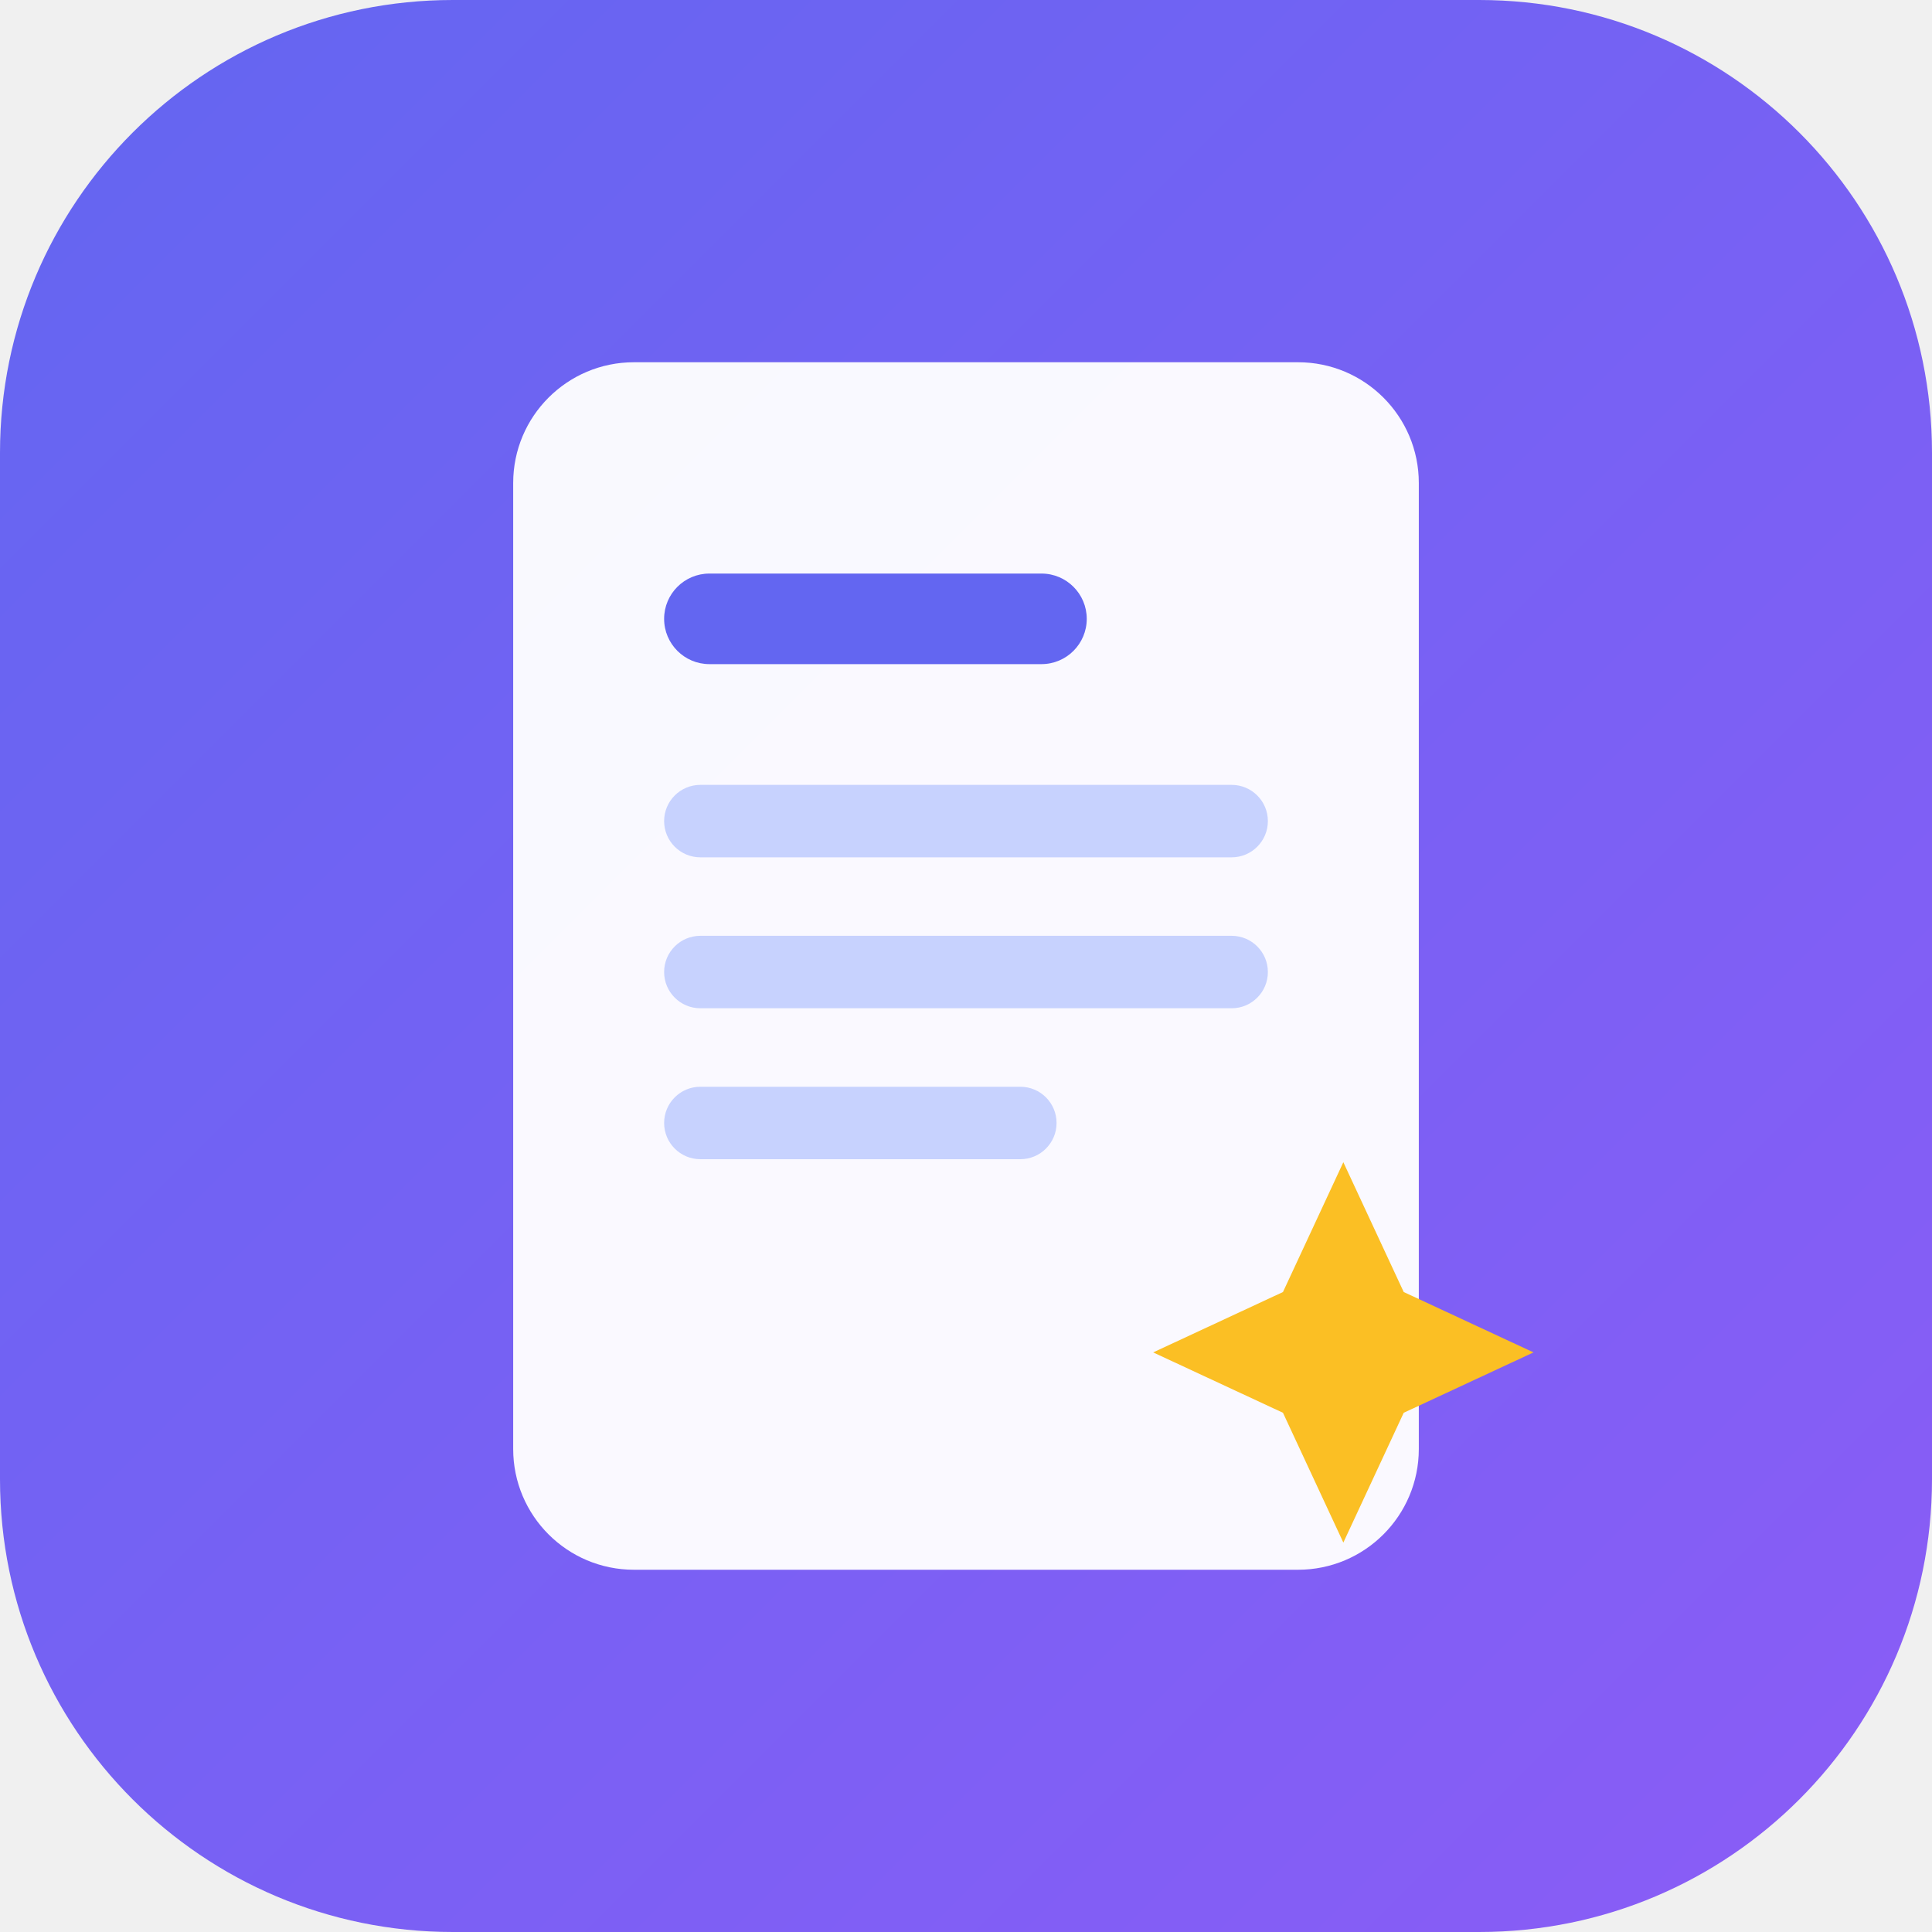
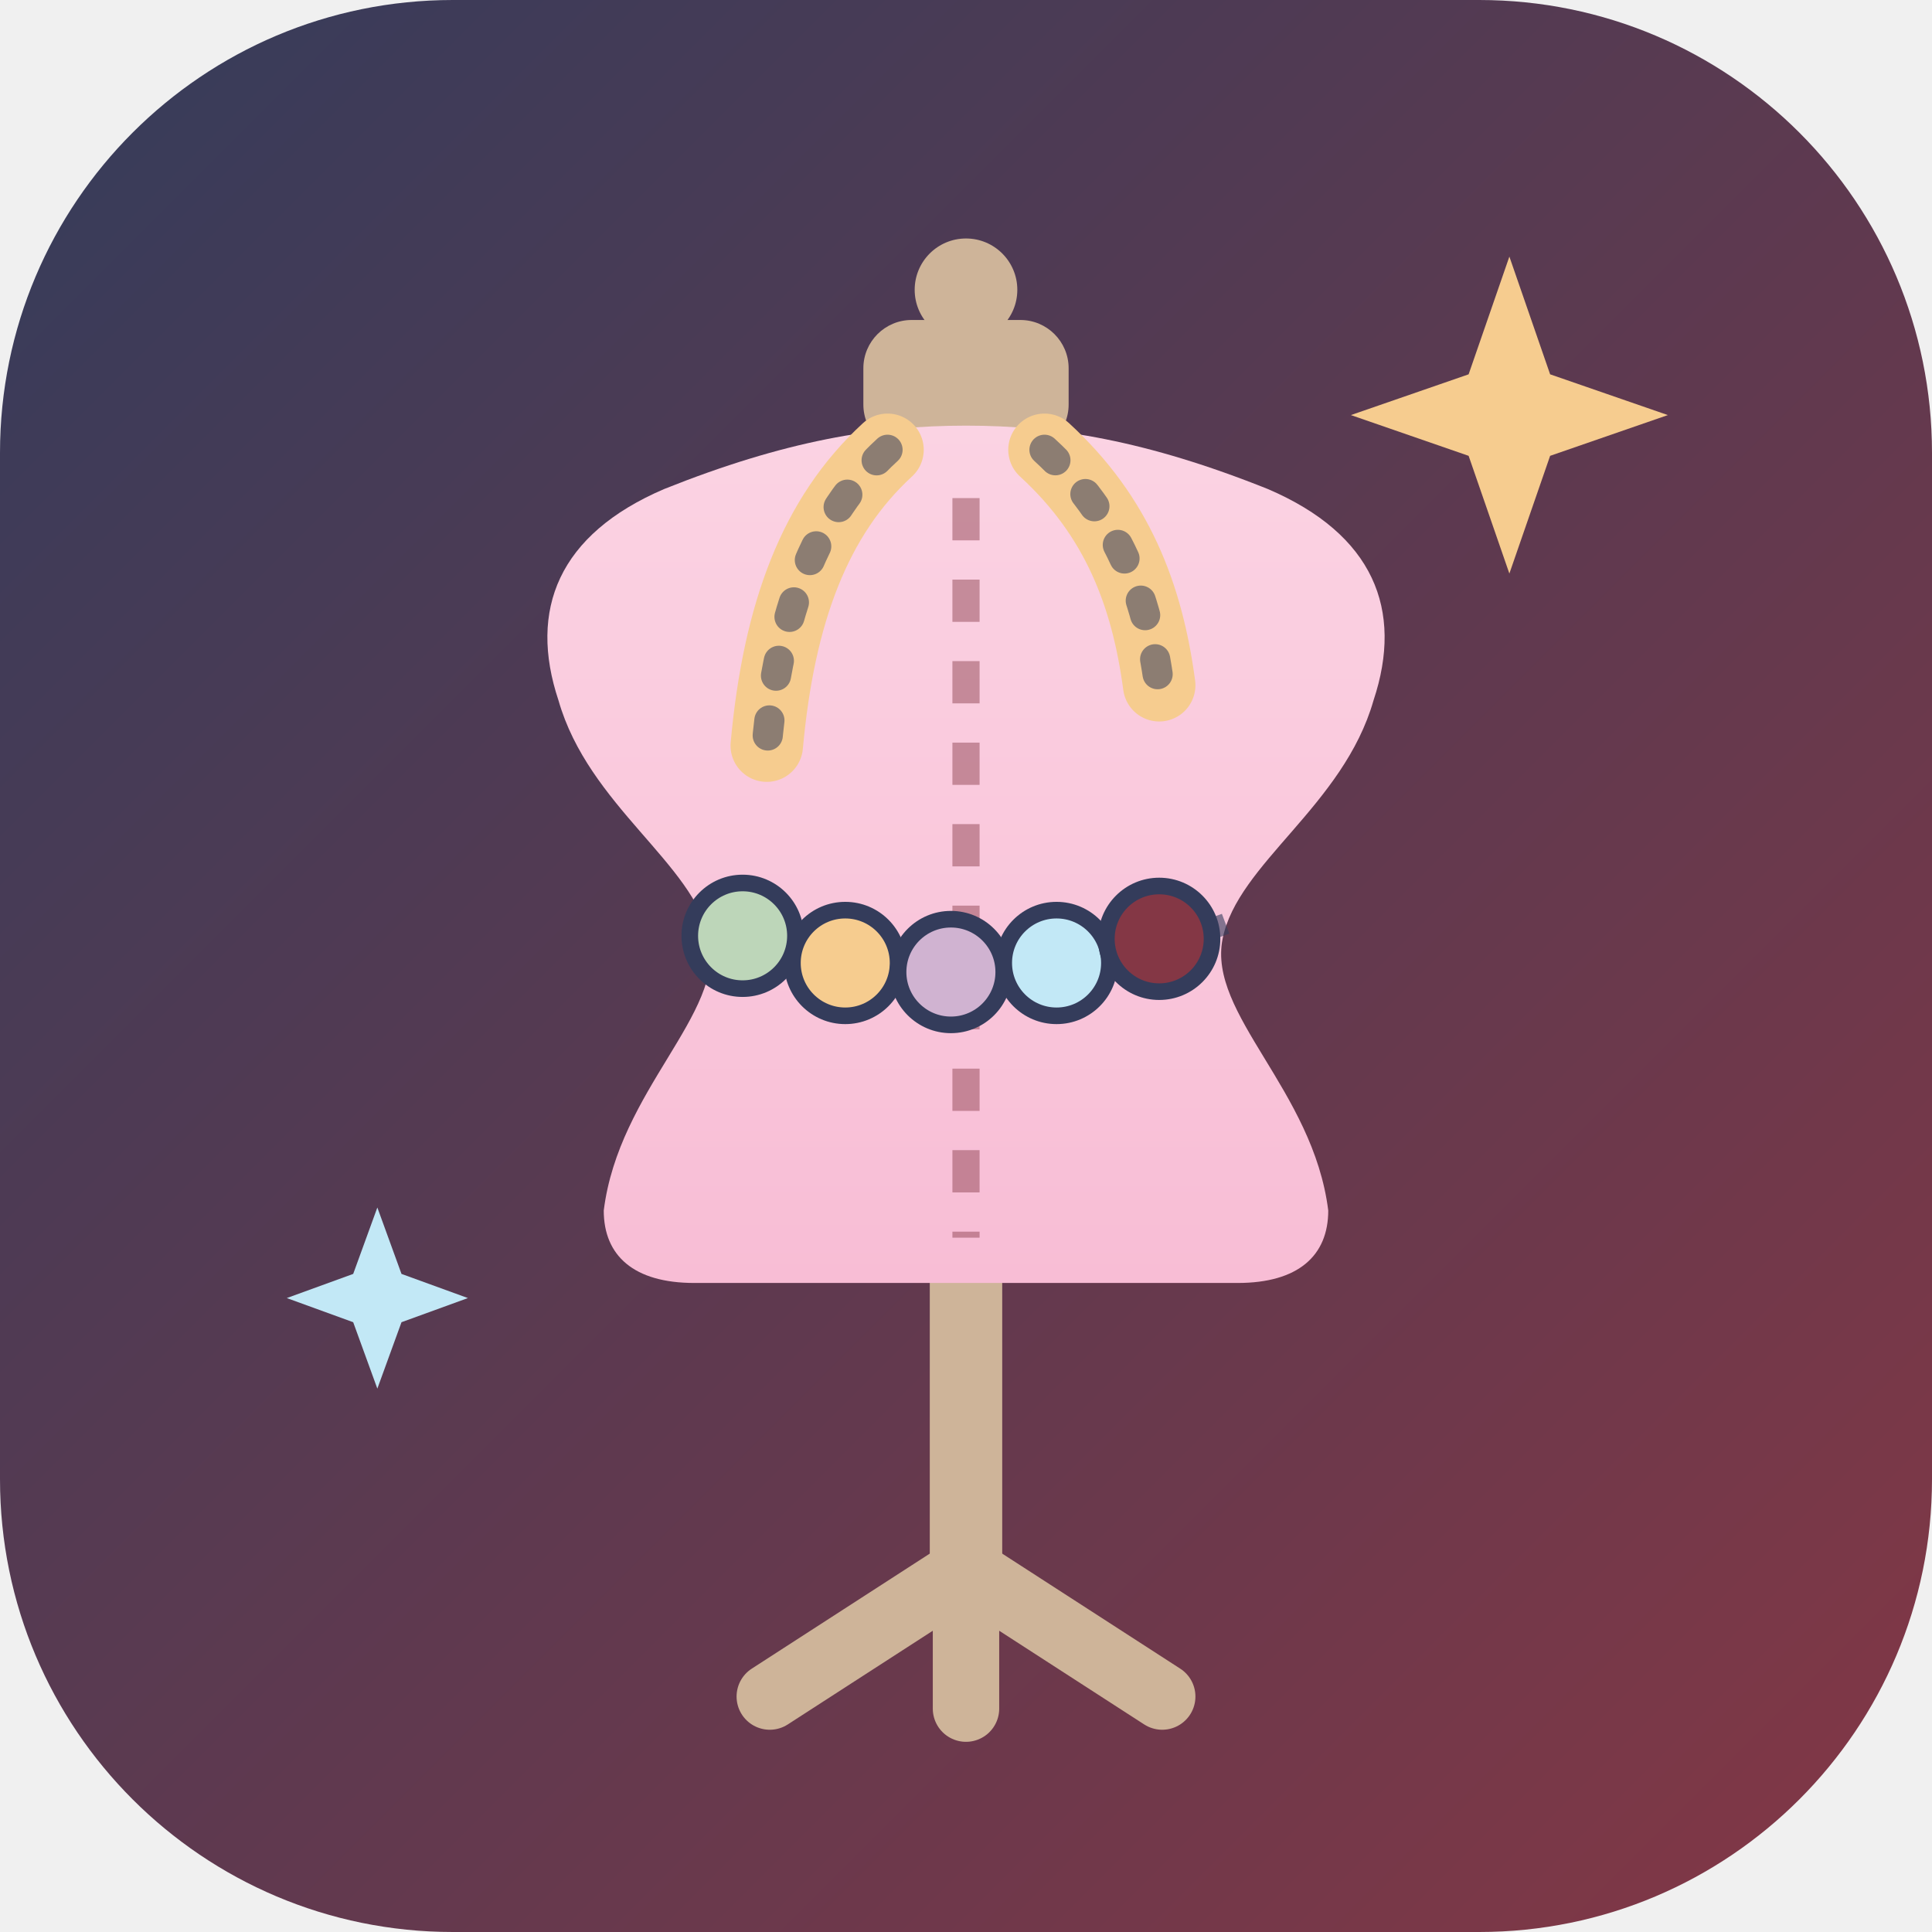
<svg xmlns="http://www.w3.org/2000/svg" viewBox="0 0 64 64">
  <defs>
-     <linearGradient id="g" x1="0" y1="0" x2="1" y2="1">
-       <stop offset="0" stop-color="#6366f1" />
-       <stop offset="1" stop-color="#8b5cf6" />
+     <linearGradient id="bg" x1="0" y1="0" x2="1" y2="1">
+       <stop offset="0" stop-color="#343C5B" />
+       <stop offset="1" stop-color="#843745" />
+     </linearGradient>
+     <linearGradient id="form" x1="0" y1="0" x2="0" y2="1">
+       <stop offset="0" stop-color="#FBD3E3" />
+       <stop offset="1" stop-color="#F8BDD5" />
    </linearGradient>
  </defs>
-   <rect width="64" height="64" rx="15" fill="url(#g)" />
-   <rect x="17" y="12" width="30" height="40" rx="4" fill="#fff" opacity="0.96" />
-   <rect x="22" y="19" width="14" height="3" rx="1.5" fill="#6366f1" />
-   <rect x="22" y="26" width="20" height="2.4" rx="1.2" fill="#c7d2fe" />
-   <rect x="22" y="31" width="20" height="2.4" rx="1.2" fill="#c7d2fe" />
-   <rect x="22" y="36" width="13" height="2.4" rx="1.2" fill="#c7d2fe" />
-   <path d="M44.5 38.5l2 4.3 4.3 2-4.3 2-2 4.3-2-4.3-4.3-2 4.3-2z" fill="#fbbf24" />
+   <rect width="64" height="64" rx="15" fill="url(#bg)" />
+   <g stroke="#CEB499" stroke-linecap="round" fill="none">
+     <path d="M32 42v10" stroke-width="2.4" />
+     <path d="M32 52l-6.5 4.2M32 52l6.5 4.2M32 52v4.6" stroke-width="2.2" />
+   </g>
+   <circle cx="32" cy="9.6" r="1.7" fill="#CEB499" />
+   <rect x="28.6" y="10.6" width="6.8" height="4.4" rx="1.6" fill="#CEB499" />
+   <path fill="url(#form)" d="M22 16.2C26 14.6 29 14.1 32 14.1s6 .5 10 2.1c3.5 1.5 4.5 4 3.5 7-1 3.5-4.5 5.4-5 7.9-.5 2.5 3 5 3.5 9 0 1.5-1 2.4-3 2.4H23c-2 0-3-.9-3-2.4.5-4 4-6.5 3.5-9-.5-2.5-4-4.4-5-7.9-1-3 0-5.5 3.5-7z" />
+   <path d="M32 16.5v24.5" stroke="#843745" stroke-width=".9" stroke-dasharray="1.4 1.3" opacity=".45" fill="none" />
+   <g fill="none" stroke-linecap="round">
+     <path d="M29.4 14.9c-2.4 2.2-3.6 5.4-4 9.8M34.6 14.9c2.4 2.2 3.4 4.8 3.8 7.8" stroke="#F6CC8F" stroke-width="2.4" />
+     <path d="M29.4 14.9c-2.4 2.2-3.6 5.4-4 9.8M34.6 14.9c2.4 2.2 3.4 4.8 3.8 7.8" stroke="#343C5B" stroke-width="1" stroke-dasharray=".5 1.5" opacity=".55" />
+   </g>
+   <path d="M23.4 30.6c5.6 2.1 11.6 2.1 17.2 0" stroke="#343C5B" stroke-width=".7" fill="none" opacity=".6" />
+   <g stroke="#343C5B" stroke-width=".55">
+     <circle cx="24.6" cy="31" r="1.75" fill="#BDD6B9" />
+     <circle cx="28" cy="31.9" r="1.75" fill="#F6CC8F" />
+     <circle cx="31.5" cy="32.2" r="1.75" fill="#D0B3D1" />
+     <circle cx="35" cy="31.9" r="1.75" fill="#C2E8F6" />
+     <circle cx="38.4" cy="31.1" r="1.75" fill="#843745" />
+   </g>
+   <path d="M50 8.5l1.35 3.9 3.9 1.35-3.9 1.35L50 19l-1.35-3.9-3.9-1.35 3.9-1.35z" fill="#F6CC8F" />
+   <path d="M12.5 40l.8 2.2 2.2.8-2.2.8-.8 2.2-.8-2.2-2.2-.8 2.2-.8z" fill="#C2E8F6" />
</svg>
